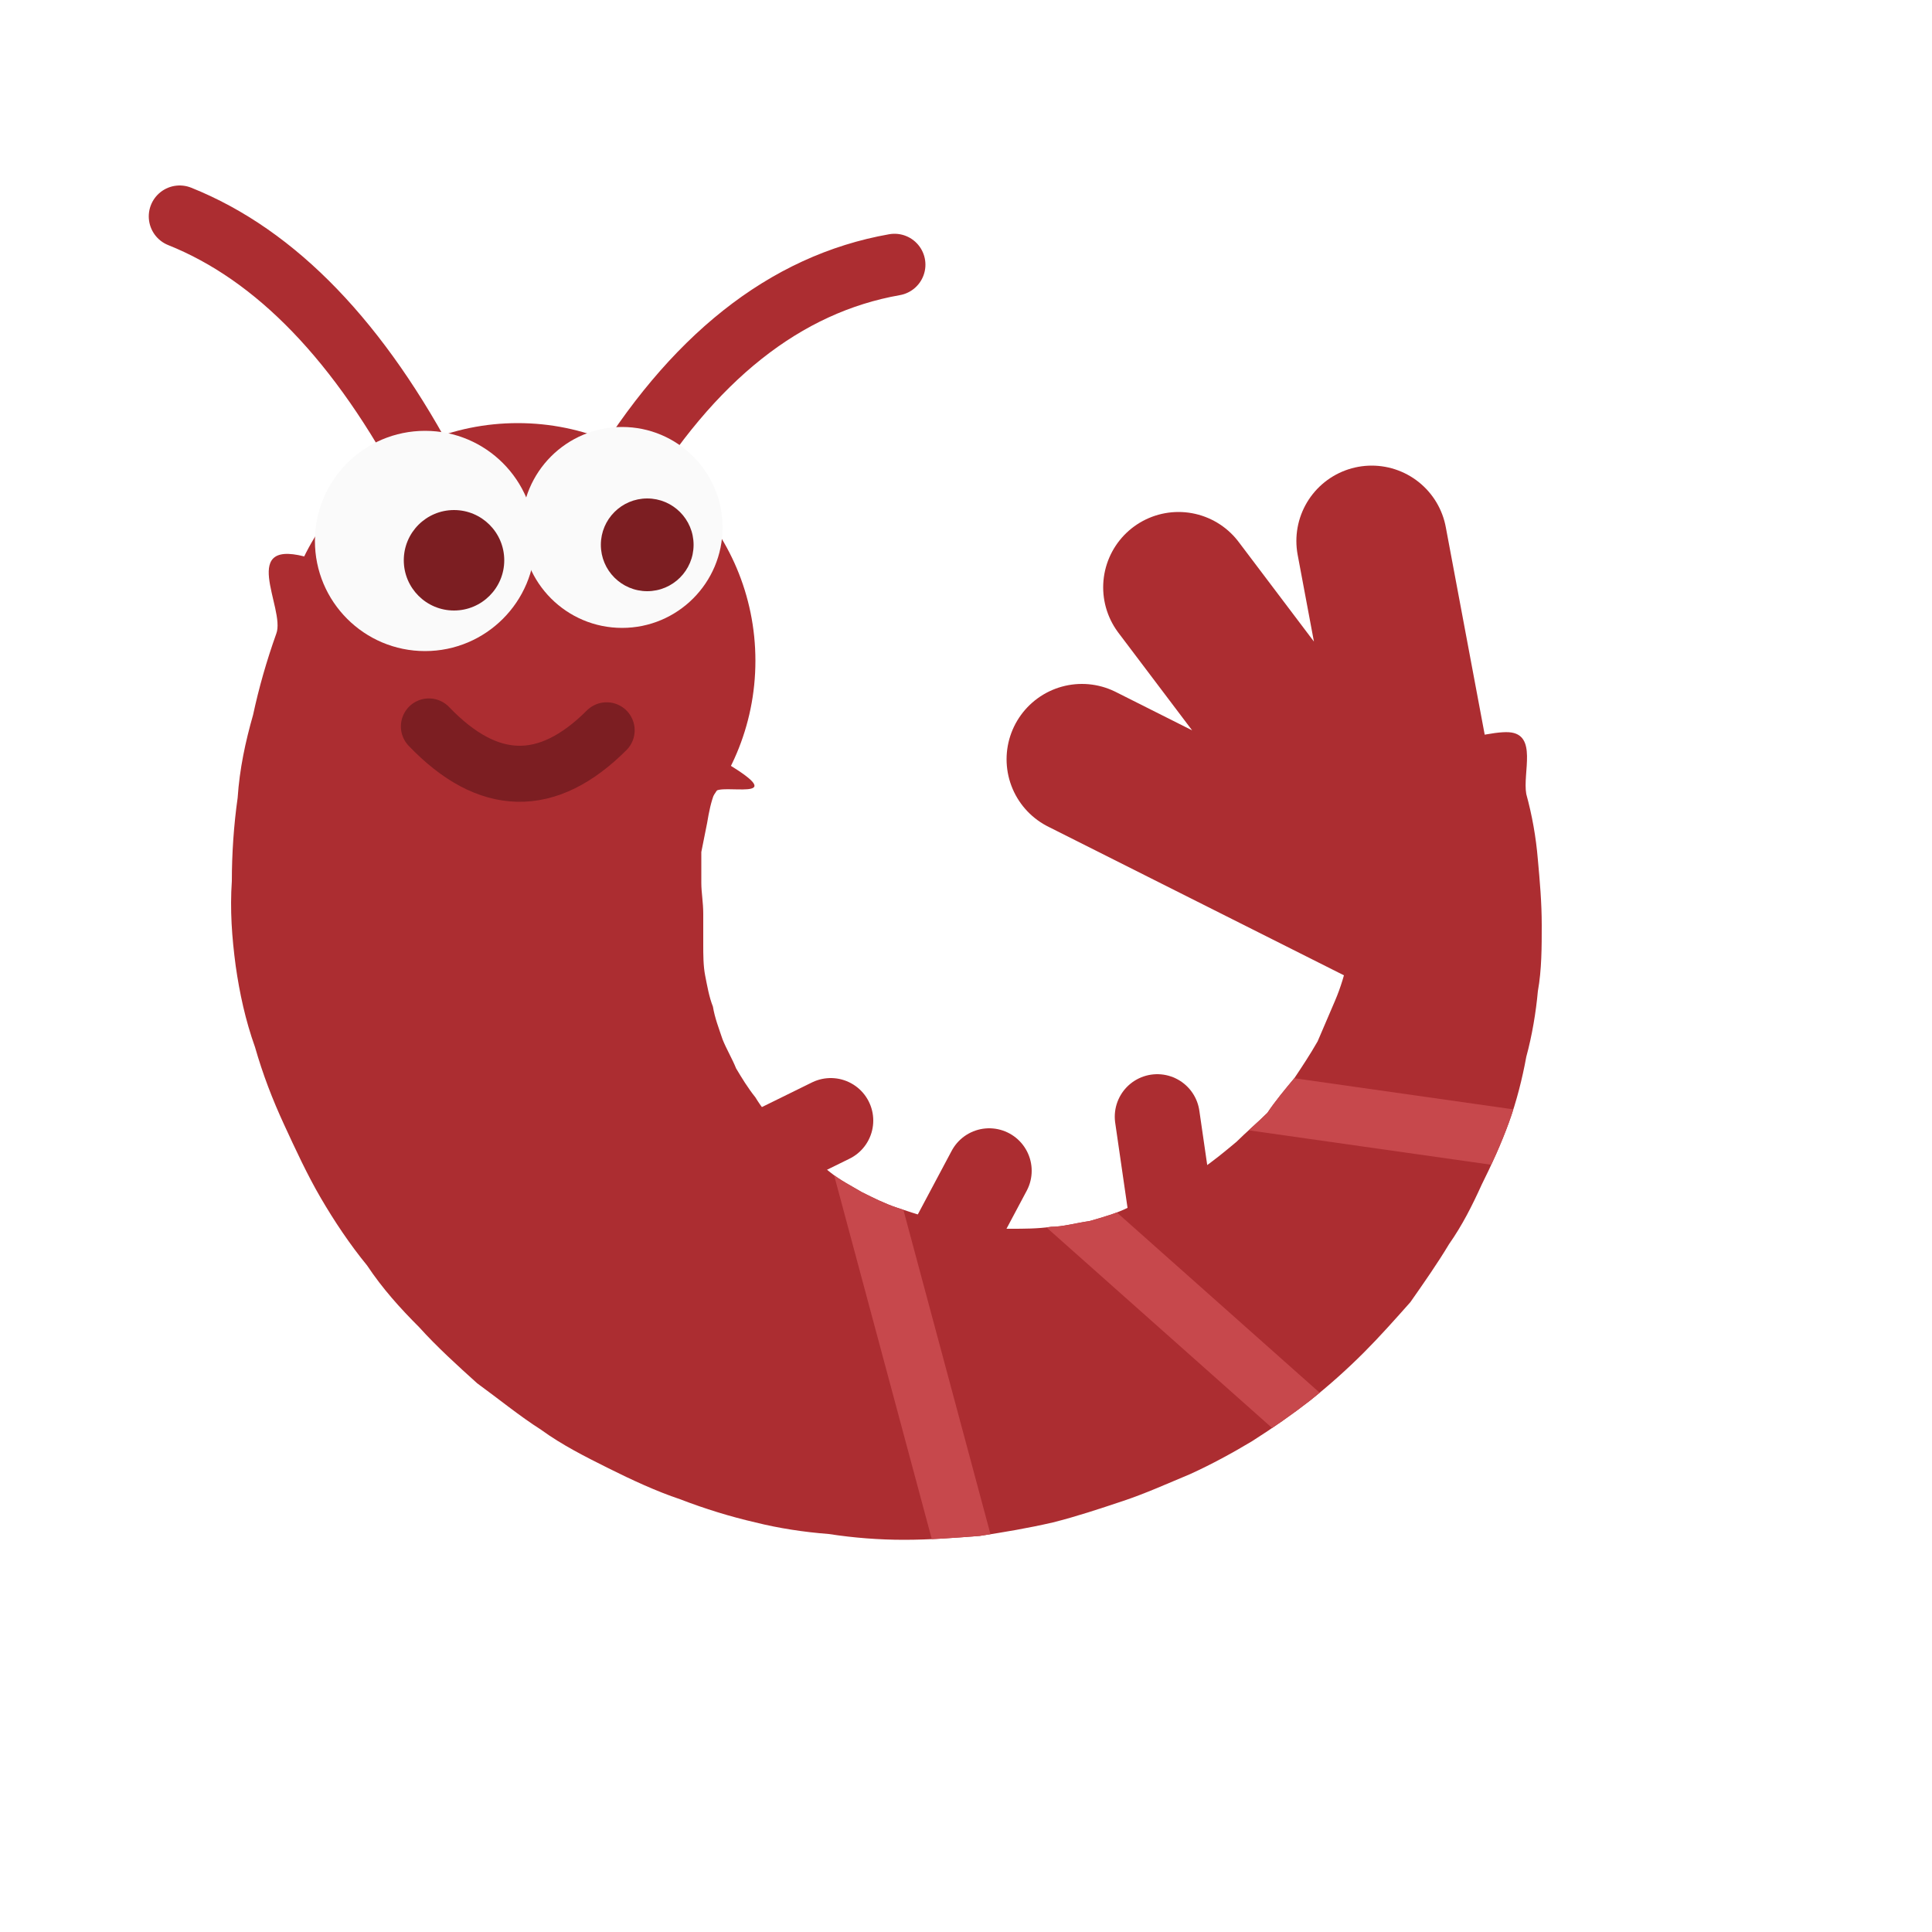
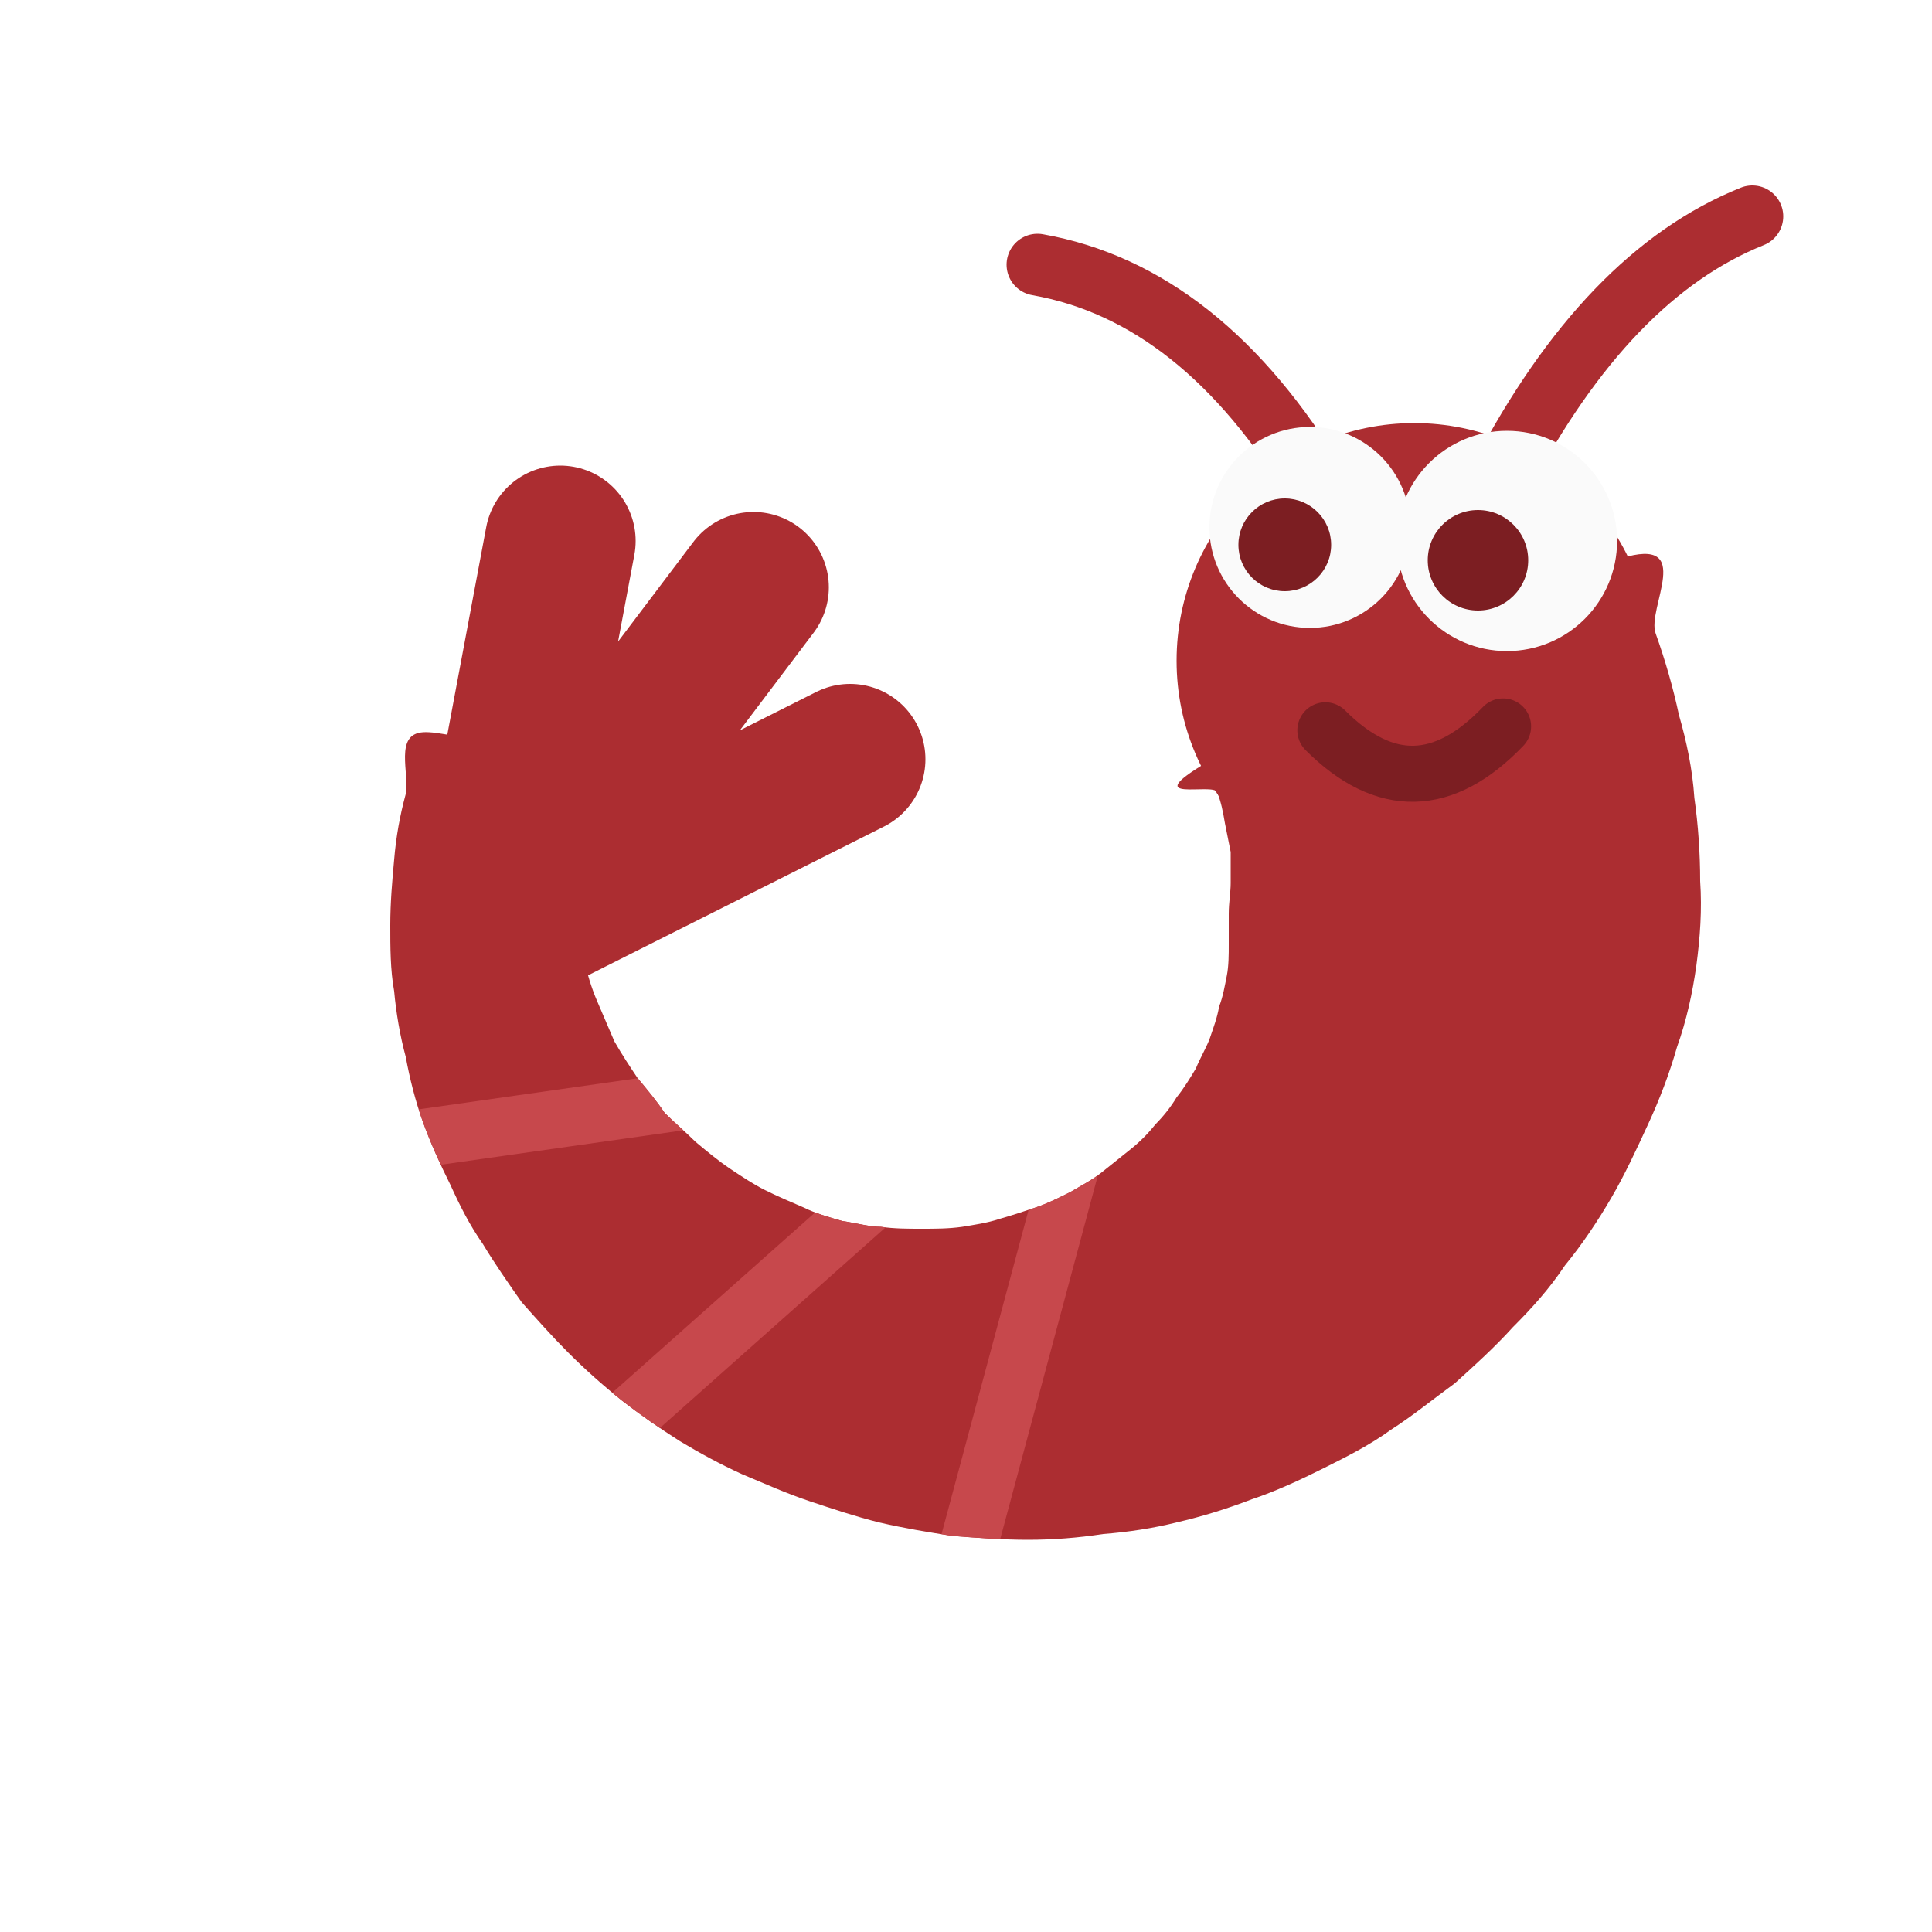
<svg xmlns="http://www.w3.org/2000/svg" viewBox="0 0 100 100">
-   <path d="M36.7,61.1 L43.0,58.0 M47.9,66.8 L51.2,60.6 M60.9,64.7 L59.9,57.8" fill="none" stroke="#AC2D31" stroke-width="4.4" stroke-linecap="round" stroke-linejoin="round" />
-   <path d="M22.3,24.7 q -5.5,-10.5 -13.0,-13.5 M31.8,25.2 q 6.0,-10.0 14.5,-11.5" fill="none" stroke="#AC2D31" stroke-width="3.2" stroke-linecap="round" stroke-linejoin="round" />
-   <path d="M74.9,48.8 L56.0,39.3 M74.9,48.8 L61.0,30.4 M74.9,48.8 L71.0,28.0" fill="none" stroke="#AC2D31" stroke-width="7.8" stroke-linecap="round" stroke-linejoin="round" />
-   <path d="M16.1,28.9C12.2,27.7 14.8,31.5 14.3,32.8C13.8,34.2 13.4,35.6 13.1,37.0C12.7,38.4 12.4,39.8 12.3,41.3C12.1,42.7 12.0,44.2 12.0,45.6C11.9,47.1 12.0,48.5 12.2,50.0C12.4,51.4 12.7,52.8 13.2,54.2C13.6,55.6 14.1,56.9 14.7,58.2C15.3,59.5 15.9,60.8 16.6,62.0C17.3,63.2 18.1,64.4 19.0,65.5C19.8,66.7 20.7,67.7 21.7,68.7C22.6,69.7 23.7,70.7 24.7,71.6C25.8,72.4 26.9,73.3 28.0,74.0C29.1,74.8 30.3,75.4 31.5,76.0C32.7,76.6 34.0,77.2 35.2,77.6C36.5,78.1 37.8,78.5 39.1,78.8C40.3,79.1 41.6,79.3 42.9,79.4C44.2,79.6 45.5,79.7 46.8,79.7C48.1,79.7 49.4,79.6 50.7,79.5C52.0,79.3 53.2,79.1 54.5,78.8C55.7,78.5 56.9,78.1 58.1,77.7C59.3,77.3 60.4,76.8 61.6,76.3C62.7,75.8 63.8,75.2 64.8,74.6C65.9,73.9 66.9,73.2 67.8,72.5C68.8,71.7 69.7,70.9 70.6,70.0C71.4,69.2 72.2,68.3 73.0,67.4C73.7,66.4 74.4,65.4 75.0,64.4C75.7,63.4 76.2,62.4 76.7,61.3C77.2,60.3 77.7,59.2 78.1,58.1C78.5,57.0 78.8,55.8 79.0,54.7C79.3,53.6 79.5,52.4 79.6,51.3C79.8,50.2 79.8,49.0 79.8,47.9C79.8,46.7 79.7,45.6 79.6,44.5C79.5,43.3 79.3,42.2 79.0,41.1C78.8,40.0 79.6,38.0 78.1,37.9C76.6,37.8 71.3,39.5 70.0,40.3C68.7,41.1 70.3,41.9 70.4,42.7C70.4,43.4 70.5,44.2 70.4,45.0C70.4,45.8 70.4,46.6 70.3,47.4C70.1,48.1 70.0,48.9 69.8,49.6C69.6,50.4 69.4,51.1 69.1,51.8C68.8,52.5 68.5,53.2 68.2,53.9C67.8,54.6 67.4,55.2 67.0,55.8C66.5,56.4 66.0,57.0 65.6,57.6C65.1,58.1 64.5,58.6 64.0,59.1C63.4,59.6 62.8,60.1 62.2,60.5C61.6,60.9 61.0,61.3 60.4,61.6C59.8,61.9 59.1,62.2 58.4,62.5C57.8,62.8 57.1,63.0 56.4,63.2C55.7,63.3 55.0,63.5 54.4,63.5C53.7,63.6 53.0,63.6 52.3,63.6C51.6,63.6 50.9,63.6 50.2,63.5C49.6,63.4 48.9,63.3 48.3,63.1C47.6,62.9 47.0,62.7 46.4,62.5C45.8,62.3 45.2,62.0 44.6,61.7C44.1,61.4 43.5,61.1 43.0,60.7C42.5,60.3 42.0,59.9 41.5,59.5C41.0,59.1 40.6,58.7 40.2,58.2C39.8,57.8 39.4,57.3 39.1,56.8C38.7,56.3 38.4,55.8 38.1,55.3C37.9,54.8 37.6,54.3 37.4,53.8C37.2,53.2 37.0,52.7 36.9,52.1C36.7,51.6 36.6,51.0 36.5,50.5C36.4,50.0 36.4,49.4 36.4,48.9C36.4,48.3 36.4,47.8 36.4,47.3C36.4,46.7 36.3,46.2 36.3,45.7C36.3,45.2 36.3,44.6 36.3,44.1C36.4,43.6 36.5,43.1 36.6,42.6C36.7,42.0 36.8,41.5 37.0,41.0C37.2,40.5 41.1,41.6 37.6,39.5C34.1,37.5 20.0,30.0 16.1,28.9Z" fill="#AC2D31" />
-   <circle cx="26.8" cy="34.2" r="12.3" fill="#AC2D31" />
-   <clipPath id="j-c">
-     <path d="M16.1,28.9C12.2,27.7 14.8,31.5 14.3,32.8C13.8,34.2 13.4,35.6 13.1,37.0C12.7,38.4 12.4,39.8 12.3,41.3C12.1,42.7 12.0,44.2 12.0,45.6C11.9,47.1 12.0,48.5 12.2,50.0C12.4,51.4 12.7,52.8 13.2,54.2C13.6,55.6 14.1,56.9 14.7,58.2C15.3,59.5 15.9,60.8 16.6,62.0C17.3,63.2 18.1,64.4 19.0,65.5C19.8,66.7 20.7,67.7 21.7,68.7C22.6,69.7 23.7,70.7 24.7,71.6C25.8,72.4 26.9,73.3 28.0,74.0C29.1,74.8 30.3,75.4 31.5,76.0C32.7,76.6 34.0,77.2 35.2,77.6C36.5,78.1 37.8,78.5 39.1,78.8C40.3,79.1 41.6,79.3 42.9,79.4C44.2,79.6 45.5,79.7 46.8,79.7C48.1,79.7 49.4,79.6 50.7,79.5C52.0,79.3 53.2,79.1 54.5,78.8C55.7,78.5 56.9,78.1 58.1,77.7C59.3,77.3 60.4,76.8 61.6,76.3C62.7,75.8 63.8,75.2 64.8,74.6C65.9,73.9 66.9,73.2 67.8,72.5C68.8,71.7 69.7,70.9 70.6,70.0C71.4,69.2 72.2,68.3 73.0,67.4C73.7,66.4 74.4,65.4 75.0,64.4C75.7,63.4 76.2,62.4 76.7,61.3C77.2,60.3 77.7,59.2 78.1,58.1C78.5,57.0 78.8,55.8 79.0,54.7C79.3,53.6 79.5,52.4 79.6,51.3C79.8,50.2 79.8,49.0 79.8,47.9C79.8,46.7 79.7,45.6 79.6,44.5C79.5,43.3 79.3,42.2 79.0,41.1C78.8,40.0 79.6,38.0 78.1,37.9C76.6,37.8 71.3,39.5 70.0,40.3C68.7,41.1 70.3,41.9 70.4,42.7C70.4,43.4 70.5,44.2 70.4,45.0C70.4,45.8 70.4,46.6 70.3,47.4C70.1,48.1 70.0,48.9 69.8,49.6C69.6,50.4 69.4,51.1 69.1,51.8C68.8,52.5 68.5,53.2 68.2,53.9C67.8,54.6 67.4,55.2 67.0,55.8C66.5,56.4 66.0,57.0 65.6,57.6C65.1,58.1 64.5,58.6 64.0,59.1C63.4,59.6 62.8,60.1 62.2,60.5C61.6,60.9 61.0,61.3 60.4,61.6C59.8,61.9 59.1,62.2 58.4,62.5C57.8,62.8 57.1,63.0 56.4,63.2C55.7,63.3 55.0,63.5 54.4,63.5C53.7,63.6 53.0,63.6 52.3,63.6C51.6,63.6 50.9,63.6 50.2,63.5C49.6,63.4 48.9,63.3 48.3,63.1C47.6,62.9 47.0,62.7 46.4,62.5C45.8,62.3 45.2,62.0 44.6,61.7C44.1,61.4 43.5,61.1 43.0,60.7C42.5,60.3 42.0,59.9 41.5,59.5C41.0,59.1 40.6,58.7 40.2,58.2C39.8,57.8 39.4,57.3 39.1,56.8C38.7,56.3 38.4,55.8 38.1,55.3C37.9,54.8 37.6,54.3 37.4,53.8C37.2,53.2 37.0,52.7 36.9,52.1C36.7,51.6 36.6,51.0 36.5,50.5C36.4,50.0 36.4,49.4 36.4,48.9C36.4,48.3 36.4,47.8 36.4,47.3C36.4,46.7 36.3,46.2 36.3,45.7C36.3,45.2 36.3,44.6 36.3,44.1C36.4,43.6 36.5,43.1 36.6,42.6C36.7,42.0 36.8,41.5 37.0,41.0C37.2,40.5 41.1,41.6 37.6,39.5C34.1,37.5 20.0,30.0 16.1,28.9Z" />
-   </clipPath>
-   <g clip-path="url(#j-c)">
-     <path d="M51.0,84.2 L44.1,58.5 M70.0,75.6 L53.8,61.2 M80.9,59.3 L63.3,56.8" fill="none" stroke="#C7484C" stroke-width="3.0" stroke-linecap="round" stroke-linejoin="round" />
+   <g transform="translate(100,0) scale(-1,1)">
+     <path d="M22.3,24.7 q -5.5,-10.5 -13.0,-13.5 M31.8,25.2 q 6.0,-10.0 14.5,-11.5" fill="none" stroke="#AC2D31" stroke-width="3.2" stroke-linecap="round" stroke-linejoin="round" />
+     <path d="M74.9,48.8 L56.0,39.3 M74.9,48.8 L61.0,30.4 M74.9,48.8 L71.0,28.0" fill="none" stroke="#AC2D31" stroke-width="7.8" stroke-linecap="round" stroke-linejoin="round" />
+     <path d="M16.1,28.9C12.2,27.7 14.8,31.5 14.3,32.8C13.8,34.2 13.4,35.6 13.1,37.0C12.7,38.4 12.4,39.8 12.3,41.3C12.1,42.7 12.0,44.2 12.0,45.6C11.9,47.1 12.0,48.5 12.2,50.0C12.4,51.4 12.7,52.8 13.2,54.2C13.6,55.6 14.1,56.9 14.7,58.2C15.3,59.5 15.9,60.8 16.6,62.0C17.3,63.2 18.1,64.4 19.0,65.5C19.8,66.7 20.7,67.7 21.7,68.7C22.6,69.7 23.7,70.7 24.7,71.6C25.8,72.4 26.9,73.3 28.0,74.0C29.1,74.8 30.3,75.4 31.5,76.0C32.7,76.6 34.0,77.2 35.2,77.6C36.5,78.1 37.8,78.5 39.1,78.8C40.3,79.1 41.6,79.3 42.9,79.4C44.2,79.6 45.5,79.7 46.8,79.7C48.1,79.7 49.4,79.6 50.7,79.5C52.0,79.3 53.2,79.1 54.5,78.8C55.7,78.5 56.9,78.1 58.1,77.7C59.3,77.3 60.4,76.8 61.6,76.3C62.7,75.8 63.8,75.2 64.8,74.6C65.9,73.9 66.9,73.2 67.8,72.5C68.8,71.7 69.7,70.9 70.6,70.0C71.4,69.2 72.2,68.3 73.0,67.4C73.7,66.4 74.4,65.4 75.0,64.4C75.7,63.4 76.2,62.4 76.7,61.3C77.2,60.3 77.7,59.2 78.1,58.1C78.5,57.0 78.8,55.8 79.0,54.7C79.3,53.6 79.5,52.4 79.6,51.3C79.8,50.2 79.8,49.0 79.8,47.9C79.8,46.7 79.7,45.6 79.6,44.5C79.5,43.3 79.3,42.2 79.0,41.1C78.8,40.0 79.6,38.0 78.1,37.9C76.6,37.8 71.3,39.5 70.0,40.3C68.7,41.1 70.3,41.9 70.4,42.7C70.4,43.4 70.5,44.2 70.4,45.0C70.4,45.8 70.4,46.6 70.3,47.4C70.1,48.1 70.0,48.9 69.8,49.6C69.6,50.4 69.4,51.1 69.1,51.8C68.8,52.5 68.5,53.2 68.2,53.9C67.8,54.6 67.4,55.2 67.0,55.8C66.5,56.4 66.0,57.0 65.6,57.6C65.1,58.1 64.5,58.6 64.0,59.1C63.4,59.6 62.8,60.1 62.2,60.5C61.6,60.9 61.0,61.3 60.4,61.6C59.8,61.9 59.1,62.2 58.4,62.5C57.8,62.8 57.1,63.0 56.4,63.2C55.7,63.3 55.0,63.5 54.4,63.5C53.7,63.6 53.0,63.6 52.3,63.6C51.6,63.6 50.9,63.6 50.2,63.5C49.6,63.4 48.9,63.3 48.3,63.1C47.6,62.9 47.0,62.7 46.4,62.5C45.8,62.3 45.2,62.0 44.6,61.7C44.1,61.4 43.5,61.1 43.0,60.7C42.5,60.3 42.0,59.9 41.5,59.5C41.0,59.1 40.6,58.7 40.2,58.2C39.8,57.8 39.4,57.3 39.1,56.8C38.7,56.3 38.4,55.8 38.1,55.3C37.9,54.8 37.6,54.3 37.4,53.8C37.2,53.2 37.0,52.7 36.9,52.1C36.7,51.6 36.6,51.0 36.5,50.5C36.4,50.0 36.4,49.4 36.4,48.9C36.4,48.3 36.4,47.8 36.4,47.3C36.4,46.7 36.3,46.2 36.3,45.7C36.3,45.2 36.3,44.6 36.3,44.1C36.4,43.6 36.5,43.1 36.6,42.6C36.7,42.0 36.8,41.5 37.0,41.0C37.2,40.5 41.1,41.6 37.6,39.5C34.1,37.5 20.0,30.0 16.1,28.9Z" fill="#AC2D31" />
+     <circle cx="26.8" cy="34.2" r="12.3" fill="#AC2D31" />
+     <clipPath id="j-f">
+       <path d="M16.1,28.9C12.2,27.7 14.8,31.5 14.3,32.8C13.8,34.2 13.4,35.6 13.1,37.0C12.7,38.4 12.4,39.8 12.3,41.3C12.1,42.7 12.0,44.2 12.0,45.6C11.9,47.1 12.0,48.5 12.2,50.0C12.4,51.4 12.7,52.8 13.2,54.2C13.6,55.6 14.1,56.9 14.7,58.2C15.3,59.5 15.9,60.8 16.6,62.0C17.3,63.2 18.1,64.4 19.0,65.5C19.8,66.7 20.7,67.7 21.7,68.7C22.6,69.7 23.7,70.7 24.7,71.6C25.8,72.4 26.9,73.3 28.0,74.0C29.1,74.8 30.3,75.4 31.5,76.0C32.7,76.6 34.0,77.2 35.2,77.6C36.5,78.1 37.8,78.5 39.1,78.8C40.3,79.1 41.6,79.3 42.9,79.4C44.2,79.6 45.5,79.7 46.8,79.7C48.1,79.7 49.4,79.6 50.7,79.5C52.0,79.3 53.2,79.1 54.5,78.8C55.7,78.5 56.9,78.1 58.1,77.7C59.3,77.3 60.4,76.8 61.6,76.3C62.7,75.8 63.8,75.2 64.8,74.6C65.9,73.9 66.9,73.2 67.8,72.5C68.8,71.7 69.7,70.9 70.6,70.0C71.4,69.2 72.2,68.3 73.0,67.4C73.7,66.4 74.4,65.4 75.0,64.4C75.7,63.4 76.2,62.4 76.7,61.3C77.2,60.3 77.7,59.2 78.1,58.1C78.5,57.0 78.8,55.8 79.0,54.7C79.3,53.6 79.5,52.4 79.6,51.3C79.8,50.2 79.8,49.0 79.8,47.9C79.8,46.7 79.7,45.6 79.6,44.5C79.5,43.3 79.3,42.2 79.0,41.1C78.8,40.0 79.6,38.0 78.1,37.9C76.6,37.8 71.3,39.5 70.0,40.3C68.7,41.1 70.3,41.9 70.4,42.7C70.4,43.4 70.5,44.2 70.4,45.0C70.4,45.8 70.4,46.6 70.3,47.4C70.1,48.1 70.0,48.9 69.8,49.6C69.6,50.4 69.4,51.1 69.1,51.8C68.8,52.5 68.5,53.2 68.2,53.9C67.8,54.6 67.4,55.2 67.0,55.8C66.5,56.4 66.0,57.0 65.6,57.6C65.1,58.1 64.5,58.6 64.0,59.1C63.4,59.6 62.8,60.1 62.2,60.5C61.6,60.9 61.0,61.3 60.4,61.6C59.8,61.9 59.1,62.2 58.4,62.5C57.8,62.8 57.1,63.0 56.4,63.2C55.7,63.3 55.0,63.5 54.4,63.5C53.7,63.6 53.0,63.6 52.3,63.6C51.6,63.6 50.9,63.6 50.2,63.5C49.6,63.4 48.9,63.3 48.3,63.1C47.6,62.9 47.0,62.7 46.4,62.5C45.8,62.3 45.2,62.0 44.6,61.7C44.1,61.4 43.5,61.1 43.0,60.7C42.5,60.3 42.0,59.9 41.5,59.5C41.0,59.1 40.6,58.7 40.2,58.2C39.8,57.8 39.4,57.3 39.1,56.8C38.7,56.3 38.4,55.8 38.1,55.3C37.9,54.8 37.6,54.3 37.4,53.8C37.2,53.2 37.0,52.7 36.9,52.1C36.7,51.6 36.6,51.0 36.5,50.5C36.4,50.0 36.4,49.4 36.4,48.9C36.4,48.3 36.4,47.8 36.4,47.3C36.4,46.7 36.3,46.2 36.3,45.7C36.3,45.2 36.3,44.6 36.3,44.1C36.4,43.6 36.5,43.1 36.6,42.6C36.7,42.0 36.8,41.5 37.0,41.0C37.2,40.5 41.1,41.6 37.6,39.5C34.1,37.5 20.0,30.0 16.1,28.9Z" />
+     </clipPath>
+     <g clip-path="url(#j-f)">
+       <path d="M51.0,84.2 L44.1,58.5 M70.0,75.6 L53.8,61.2 M80.9,59.3 L63.3,56.8" fill="none" stroke="#C7484C" stroke-width="3.0" stroke-linecap="round" stroke-linejoin="round" />
+     </g>
+     <circle cx="22.0" cy="28.0" r="5.7" fill="#FAFAFA" />
+     <circle cx="32.2" cy="27.3" r="5.2" fill="#FAFAFA" />
+     <circle cx="23.5" cy="29.0" r="2.6" fill="#7C1E22" />
+     <circle cx="33.5" cy="28.2" r="2.4" fill="#7C1E22" />
+     <path d="M22.2,37.6 q 4.6,4.8 9.2,0.2" fill="none" stroke="#7C1E22" stroke-width="2.9" stroke-linecap="round" stroke-linejoin="round" />
  </g>
-   <circle cx="22.0" cy="28.0" r="5.7" fill="#FAFAFA" />
-   <circle cx="32.2" cy="27.3" r="5.2" fill="#FAFAFA" />
-   <circle cx="23.5" cy="29.0" r="2.6" fill="#7C1E22" />
-   <circle cx="33.5" cy="28.2" r="2.4" fill="#7C1E22" />
-   <path d="M22.2,37.6 q 4.6,4.8 9.2,0.2" fill="none" stroke="#7C1E22" stroke-width="2.9" stroke-linecap="round" stroke-linejoin="round" />
</svg>
